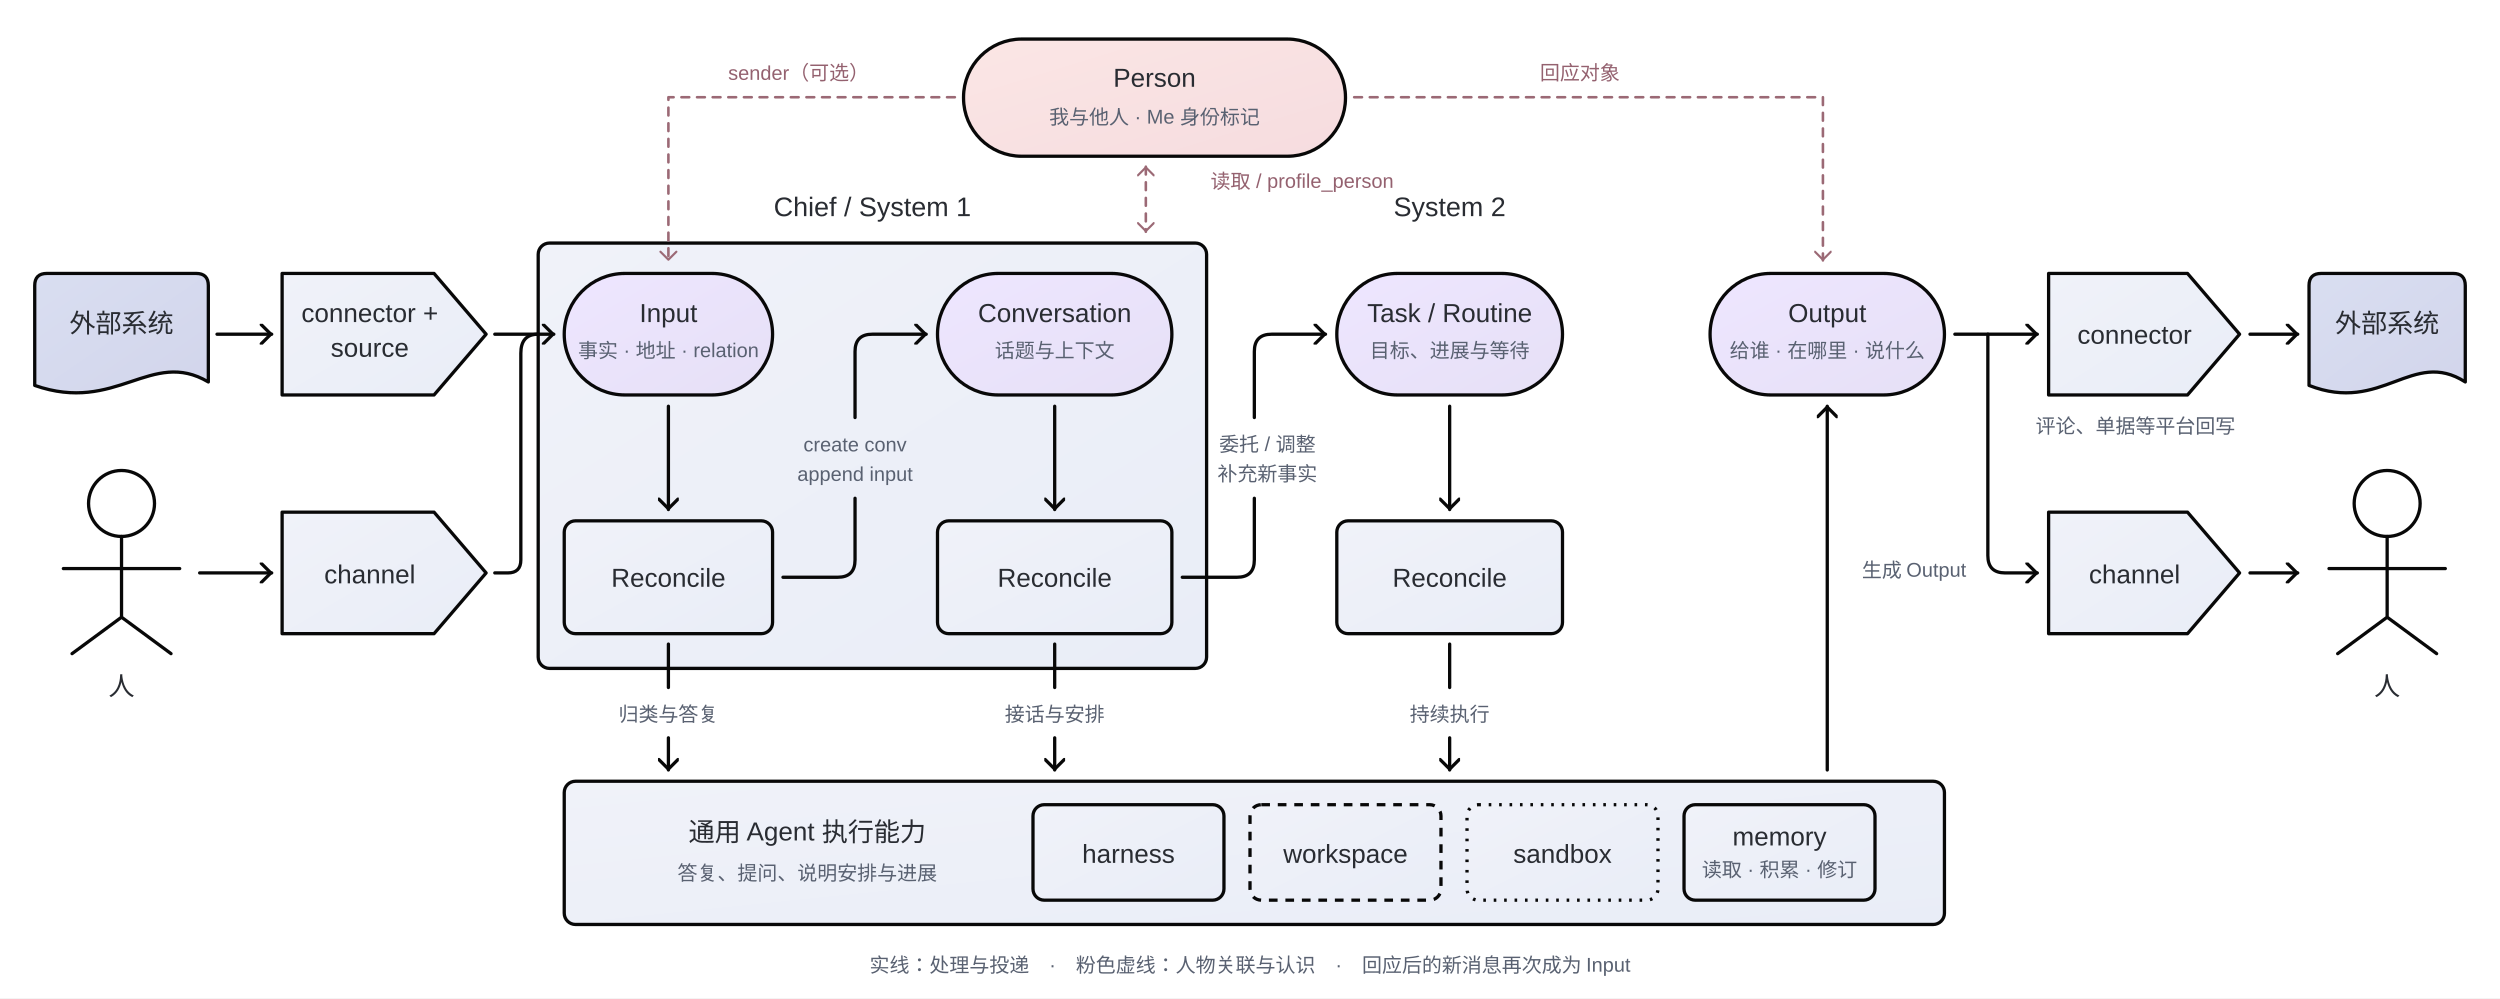
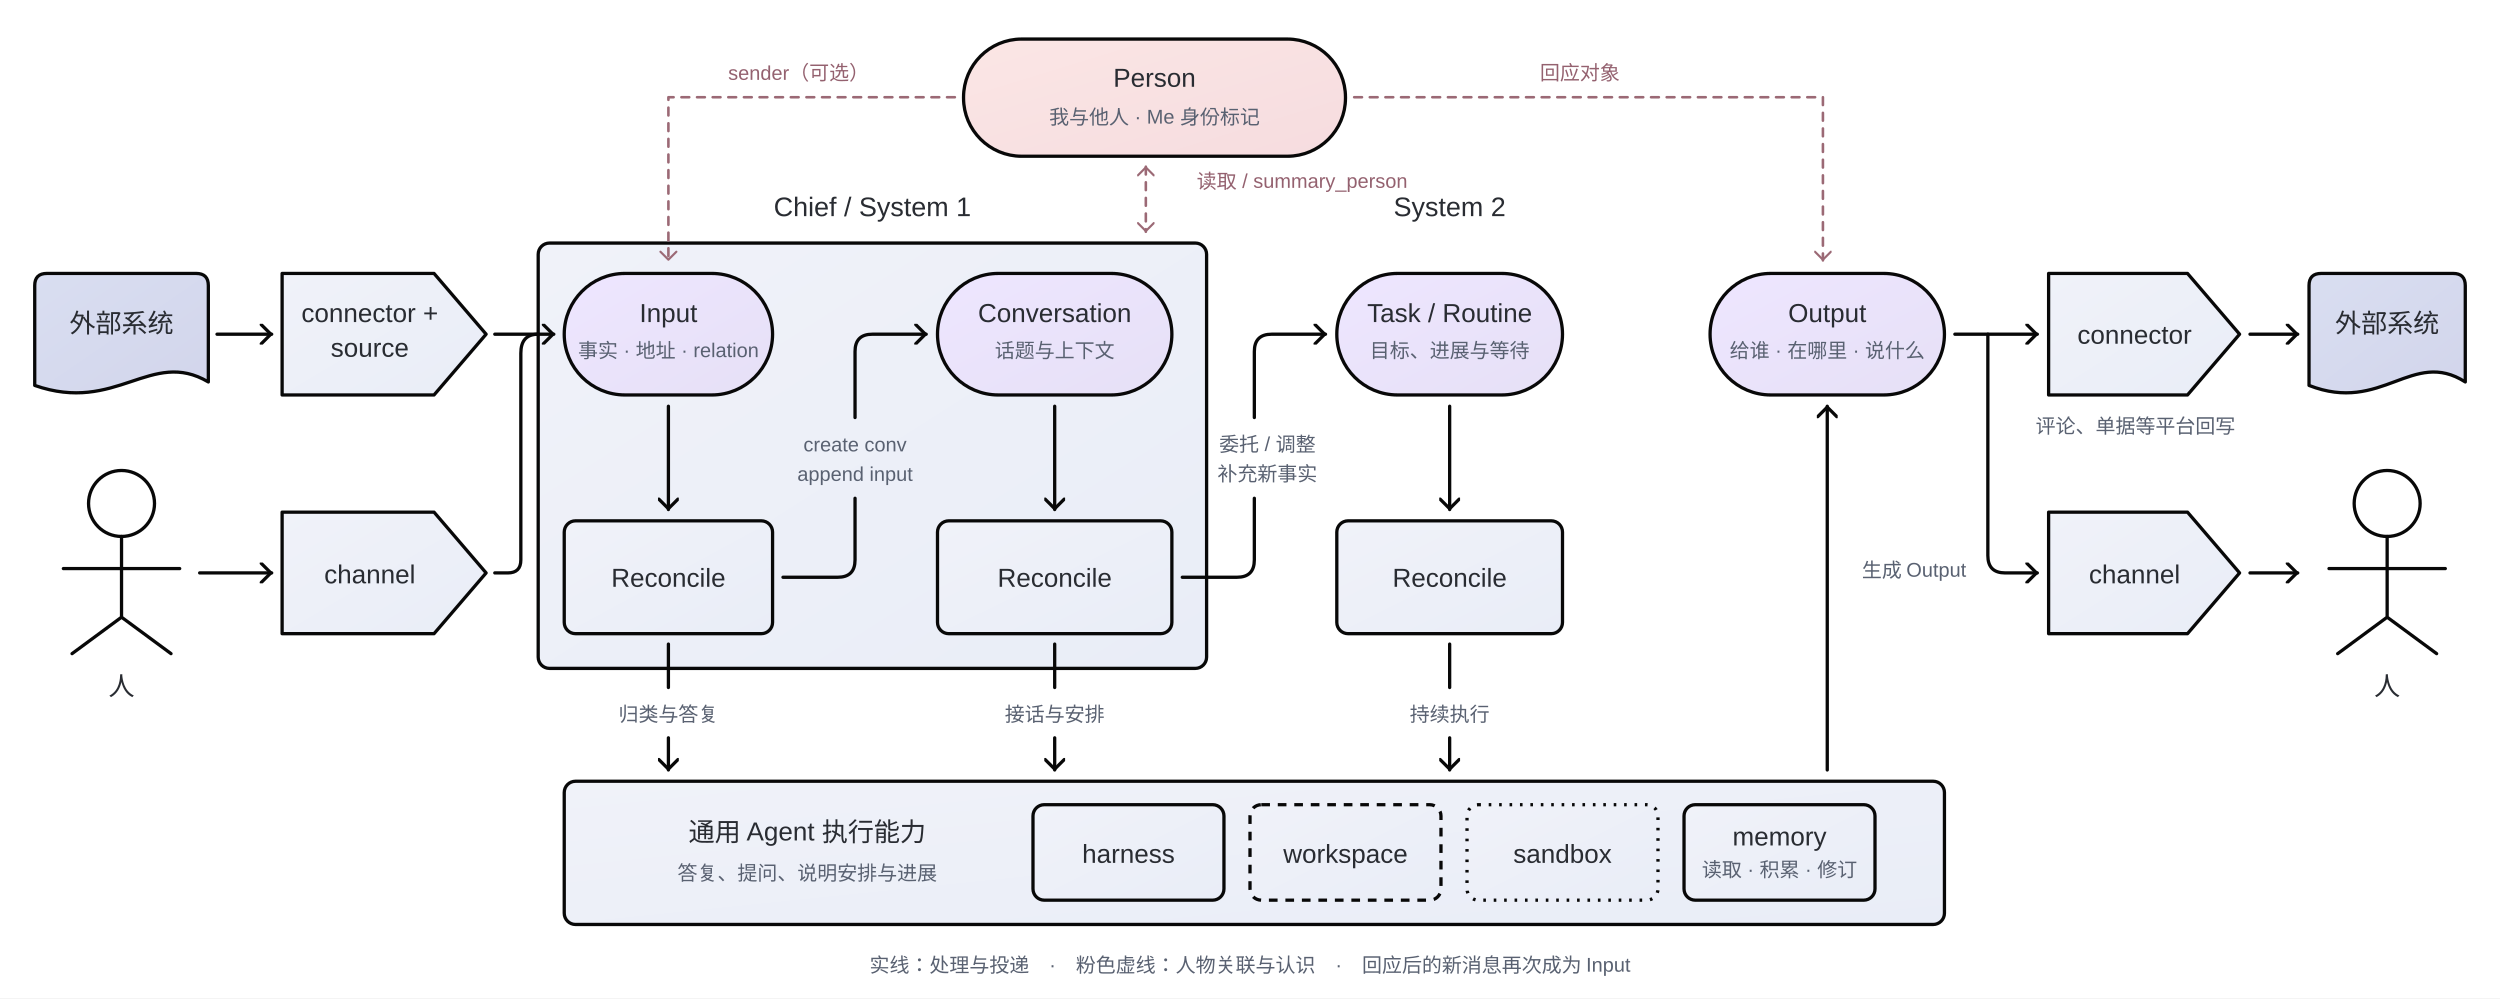
<svg xmlns="http://www.w3.org/2000/svg" width="2880" height="1150" viewBox="0 0 2880 1150" role="img" aria-labelledby="title desc">
  <defs>
    <linearGradient id="panel" x1="0" y1="0" x2="1" y2="1">
      <stop offset="0" stop-color="#f0f2f9" />
      <stop offset="1" stop-color="#e9edf7" />
    </linearGradient>
    <linearGradient id="resource" x1="0" y1="0" x2="1" y2="1">
      <stop offset="0" stop-color="#eee6ff" />
      <stop offset="1" stop-color="#e6e0f6" />
    </linearGradient>
    <linearGradient id="external" x1="0" y1="0" x2="1" y2="1">
      <stop offset="0" stop-color="#d9def1" />
      <stop offset="1" stop-color="#d2d5eb" />
    </linearGradient>
    <linearGradient id="person" x1="0" y1="0" x2="1" y2="1">
      <stop offset="0" stop-color="#fbe6e5" />
      <stop offset="1" stop-color="#f6dcdf" />
    </linearGradient>
    <marker id="arrow" viewBox="0 0 16 24" refX="14" refY="12" markerWidth="16" markerHeight="24" markerUnits="userSpaceOnUse" orient="auto">
      <path d="M 2 1 L 13 12 L 2 23" fill="none" stroke="#080808" stroke-width="3.8" stroke-linecap="round" stroke-linejoin="round" />
    </marker>
    <marker id="profile-arrow" viewBox="0 0 16 24" refX="14" refY="12" markerWidth="14" markerHeight="20" markerUnits="userSpaceOnUse" orient="auto-start-reverse">
      <path d="M 2 1 L 13 12 L 2 23" fill="none" stroke="#9b6975" stroke-width="3" stroke-linecap="round" stroke-linejoin="round" />
    </marker>
    <style>
      .shape { stroke: #080808; stroke-width: 3.8; stroke-linejoin: round; }
      .line { fill: none; stroke: #080808; stroke-width: 3.8; stroke-linecap: round; stroke-linejoin: round; }
      .profile { fill: none; stroke: #9b6975; stroke-width: 3; stroke-dasharray: 9 9; stroke-linecap: round; stroke-linejoin: round; }
      text { font-family: "Arial", "PingFang SC", "Microsoft YaHei", sans-serif; font-size: 30px; fill: #292c32; text-anchor: middle; }
      .small { font-size: 23px; fill: #596171; }
      .profile-label { font-size: 23px; fill: #94616f; }
      .heading { font-size: 31px; }
    </style>
  </defs>
  <rect width="2880" height="1150" fill="#fff" />
  <rect class="shape" x="620" y="280" width="770" height="490" rx="13" fill="url(#panel)" />
  <text class="heading" x="1005" y="249">Chief / System 1</text>
  <text class="heading" x="1670" y="249">System 2</text>
  <rect class="shape" x="1110" y="45" width="440" height="135" rx="67" fill="url(#person)" />
  <text x="1330" y="100">Person</text>
  <text class="small" x="1330" y="143">我与他人 · Me 身份标记</text>
  <path class="profile" d="M 1100 112 H 770 V 300" marker-end="url(#profile-arrow)" />
  <text class="profile-label" x="920" y="92">sender（可选）</text>
  <path class="profile" d="M 1560 112 H 2100 V 300" marker-end="url(#profile-arrow)" />
  <text class="profile-label" x="1820" y="92">回应对象</text>
  <path class="profile" d="M 1320 192 V 267" marker-start="url(#profile-arrow)" marker-end="url(#profile-arrow)" />
-   <text class="profile-label" x="1500" y="217">读取 / profile_person</text>
+   <text class="profile-label" x="1500" y="217">读取 / summary_person</text>
  <path class="shape" d="M 54 315 H 226 Q 240 315 240 329 V 440 C 174 401 134 477 40 444 V 329 Q 40 315 54 315 Z" fill="url(#external)" />
  <text x="140" y="383">外部系统</text>
  <path class="shape" d="M 325 315 H 500 L 560 385 L 500 455 H 325 Z" fill="url(#panel)" />
  <text x="426" y="371">connector +</text>
  <text x="426" y="411">source</text>
  <path class="line" d="M 250 385 H 313" marker-end="url(#arrow)" />
  <path class="line" d="M 570 385 H 638" marker-end="url(#arrow)" />
  <circle class="line" cx="140" cy="580" r="38" />
  <path class="line" d="M 140 618 V 711 M 73 655 H 207 M 140 711 L 83 753 M 140 711 L 197 753" />
  <text x="140" y="801">人</text>
  <path class="shape" d="M 325 590 H 500 L 560 660 L 500 730 H 325 Z" fill="url(#panel)" />
  <text x="426" y="672">channel</text>
  <path class="line" d="M 230 660 H 313" marker-end="url(#arrow)" />
  <path class="line" d="M 570 660 H 585 Q 600 660 600 645 V 407 Q 600 385 620 385" />
  <rect class="shape" x="650" y="315" width="240" height="140" rx="70" fill="url(#resource)" />
  <text x="770" y="371">Input</text>
  <text class="small" x="770" y="412">事实 · 地址 · relation</text>
  <rect class="shape" x="1080" y="315" width="270" height="140" rx="70" fill="url(#resource)" />
  <text x="1215" y="371">Conversation</text>
  <text class="small" x="1215" y="412">话题与上下文</text>
  <rect class="shape" x="1540" y="315" width="260" height="140" rx="70" fill="url(#resource)" />
  <text x="1670" y="371">Task / Routine</text>
  <text class="small" x="1670" y="412">目标、进展与等待</text>
  <rect class="shape" x="650" y="600" width="240" height="130" rx="13" fill="url(#panel)" />
  <rect class="shape" x="1080" y="600" width="270" height="130" rx="13" fill="url(#panel)" />
  <rect class="shape" x="1540" y="600" width="260" height="130" rx="13" fill="url(#panel)" />
  <text x="770" y="676">Reconcile</text>
  <text x="1215" y="676">Reconcile</text>
  <text x="1670" y="676">Reconcile</text>
  <path class="line" d="M 770 468 V 587" marker-end="url(#arrow)" />
  <path class="line" d="M 1215 468 V 587" marker-end="url(#arrow)" />
  <path class="line" d="M 1670 468 V 587" marker-end="url(#arrow)" />
  <path class="line" d="M 902 665 H 965 Q 985 665 985 645 V 574" />
  <path class="line" d="M 985 481 V 405 Q 985 385 1005 385 H 1067" marker-end="url(#arrow)" />
  <text class="small" x="985" y="520">create conv</text>
  <text class="small" x="985" y="554">append input</text>
  <path class="line" d="M 1362 665 H 1425 Q 1445 665 1445 645 V 574" />
  <path class="line" d="M 1445 481 V 405 Q 1445 385 1465 385 H 1527" marker-end="url(#arrow)" />
  <text class="small" x="1460" y="520">委托 / 调整</text>
  <text class="small" x="1460" y="554">补充新事实</text>
  <rect class="shape" x="1970" y="315" width="270" height="140" rx="70" fill="url(#resource)" />
  <text x="2105" y="371">Output</text>
  <text class="small" x="2105" y="412">给谁 · 在哪里 · 说什么</text>
  <path class="shape" d="M 2360 315 H 2520 L 2580 385 L 2520 455 H 2360 Z" fill="url(#panel)" />
  <text x="2459" y="396">connector</text>
  <path class="shape" d="M 2674 315 H 2826 Q 2840 315 2840 329 V 440 C 2779 401 2744 477 2660 444 V 329 Q 2660 315 2674 315 Z" fill="url(#external)" />
  <text x="2750" y="383">外部系统</text>
  <path class="line" d="M 2252 385 H 2347" marker-end="url(#arrow)" />
  <path class="line" d="M 2592 385 H 2647" marker-end="url(#arrow)" />
  <text class="small" x="2460" y="499">评论、单据等平台回写</text>
  <path class="shape" d="M 2360 590 H 2520 L 2580 660 L 2520 730 H 2360 Z" fill="url(#panel)" />
  <text x="2459" y="672">channel</text>
  <path class="line" d="M 2290 385 V 640 Q 2290 660 2310 660 H 2347" marker-end="url(#arrow)" />
  <path class="line" d="M 2592 660 H 2647" marker-end="url(#arrow)" />
  <circle class="line" cx="2750" cy="580" r="38" />
  <path class="line" d="M 2750 618 V 711 M 2683 655 H 2817 M 2750 711 L 2693 753 M 2750 711 L 2807 753" />
  <text x="2750" y="801">人</text>
  <path class="line" d="M 770 742 V 792 M 770 850 V 887" marker-end="url(#arrow)" />
  <path class="line" d="M 1215 742 V 792 M 1215 850 V 887" marker-end="url(#arrow)" />
  <path class="line" d="M 1670 742 V 792 M 1670 850 V 887" marker-end="url(#arrow)" />
  <text class="small" x="770" y="831">归类与答复</text>
  <text class="small" x="1215" y="831">接话与安排</text>
  <text class="small" x="1670" y="831">持续执行</text>
  <rect class="shape" x="650" y="900" width="1590" height="165" rx="13" fill="url(#panel)" />
  <text x="930" y="969">通用 Agent 执行能力</text>
  <text class="small" x="930" y="1014">答复、提问、说明安排与进展</text>
  <rect class="shape" x="1190" y="927" width="220" height="110" rx="13" fill="url(#panel)" />
  <rect class="shape" x="1440" y="927" width="220" height="110" rx="13" fill="url(#panel)" stroke-dasharray="10 9" />
  <rect class="shape" x="1690" y="927" width="220" height="110" rx="13" fill="url(#panel)" stroke-dasharray="3 9" />
  <rect class="shape" x="1940" y="927" width="220" height="110" rx="13" fill="url(#panel)" />
  <text x="1300" y="994">harness</text>
  <text x="1550" y="994">workspace</text>
  <text x="1800" y="994">sandbox</text>
  <text x="2050" y="974">memory</text>
  <text class="small" x="2050" y="1010">读取 · 积累 · 修订</text>
  <path class="line" d="M 2105 887 V 468" marker-end="url(#arrow)" />
  <text class="small" x="2205" y="665">生成 Output</text>
  <text class="small" x="1440" y="1120">实线：处理与投递　·　粉色虚线：人物关联与认识　·　回应后的新消息再次成为 Input</text>
</svg>
